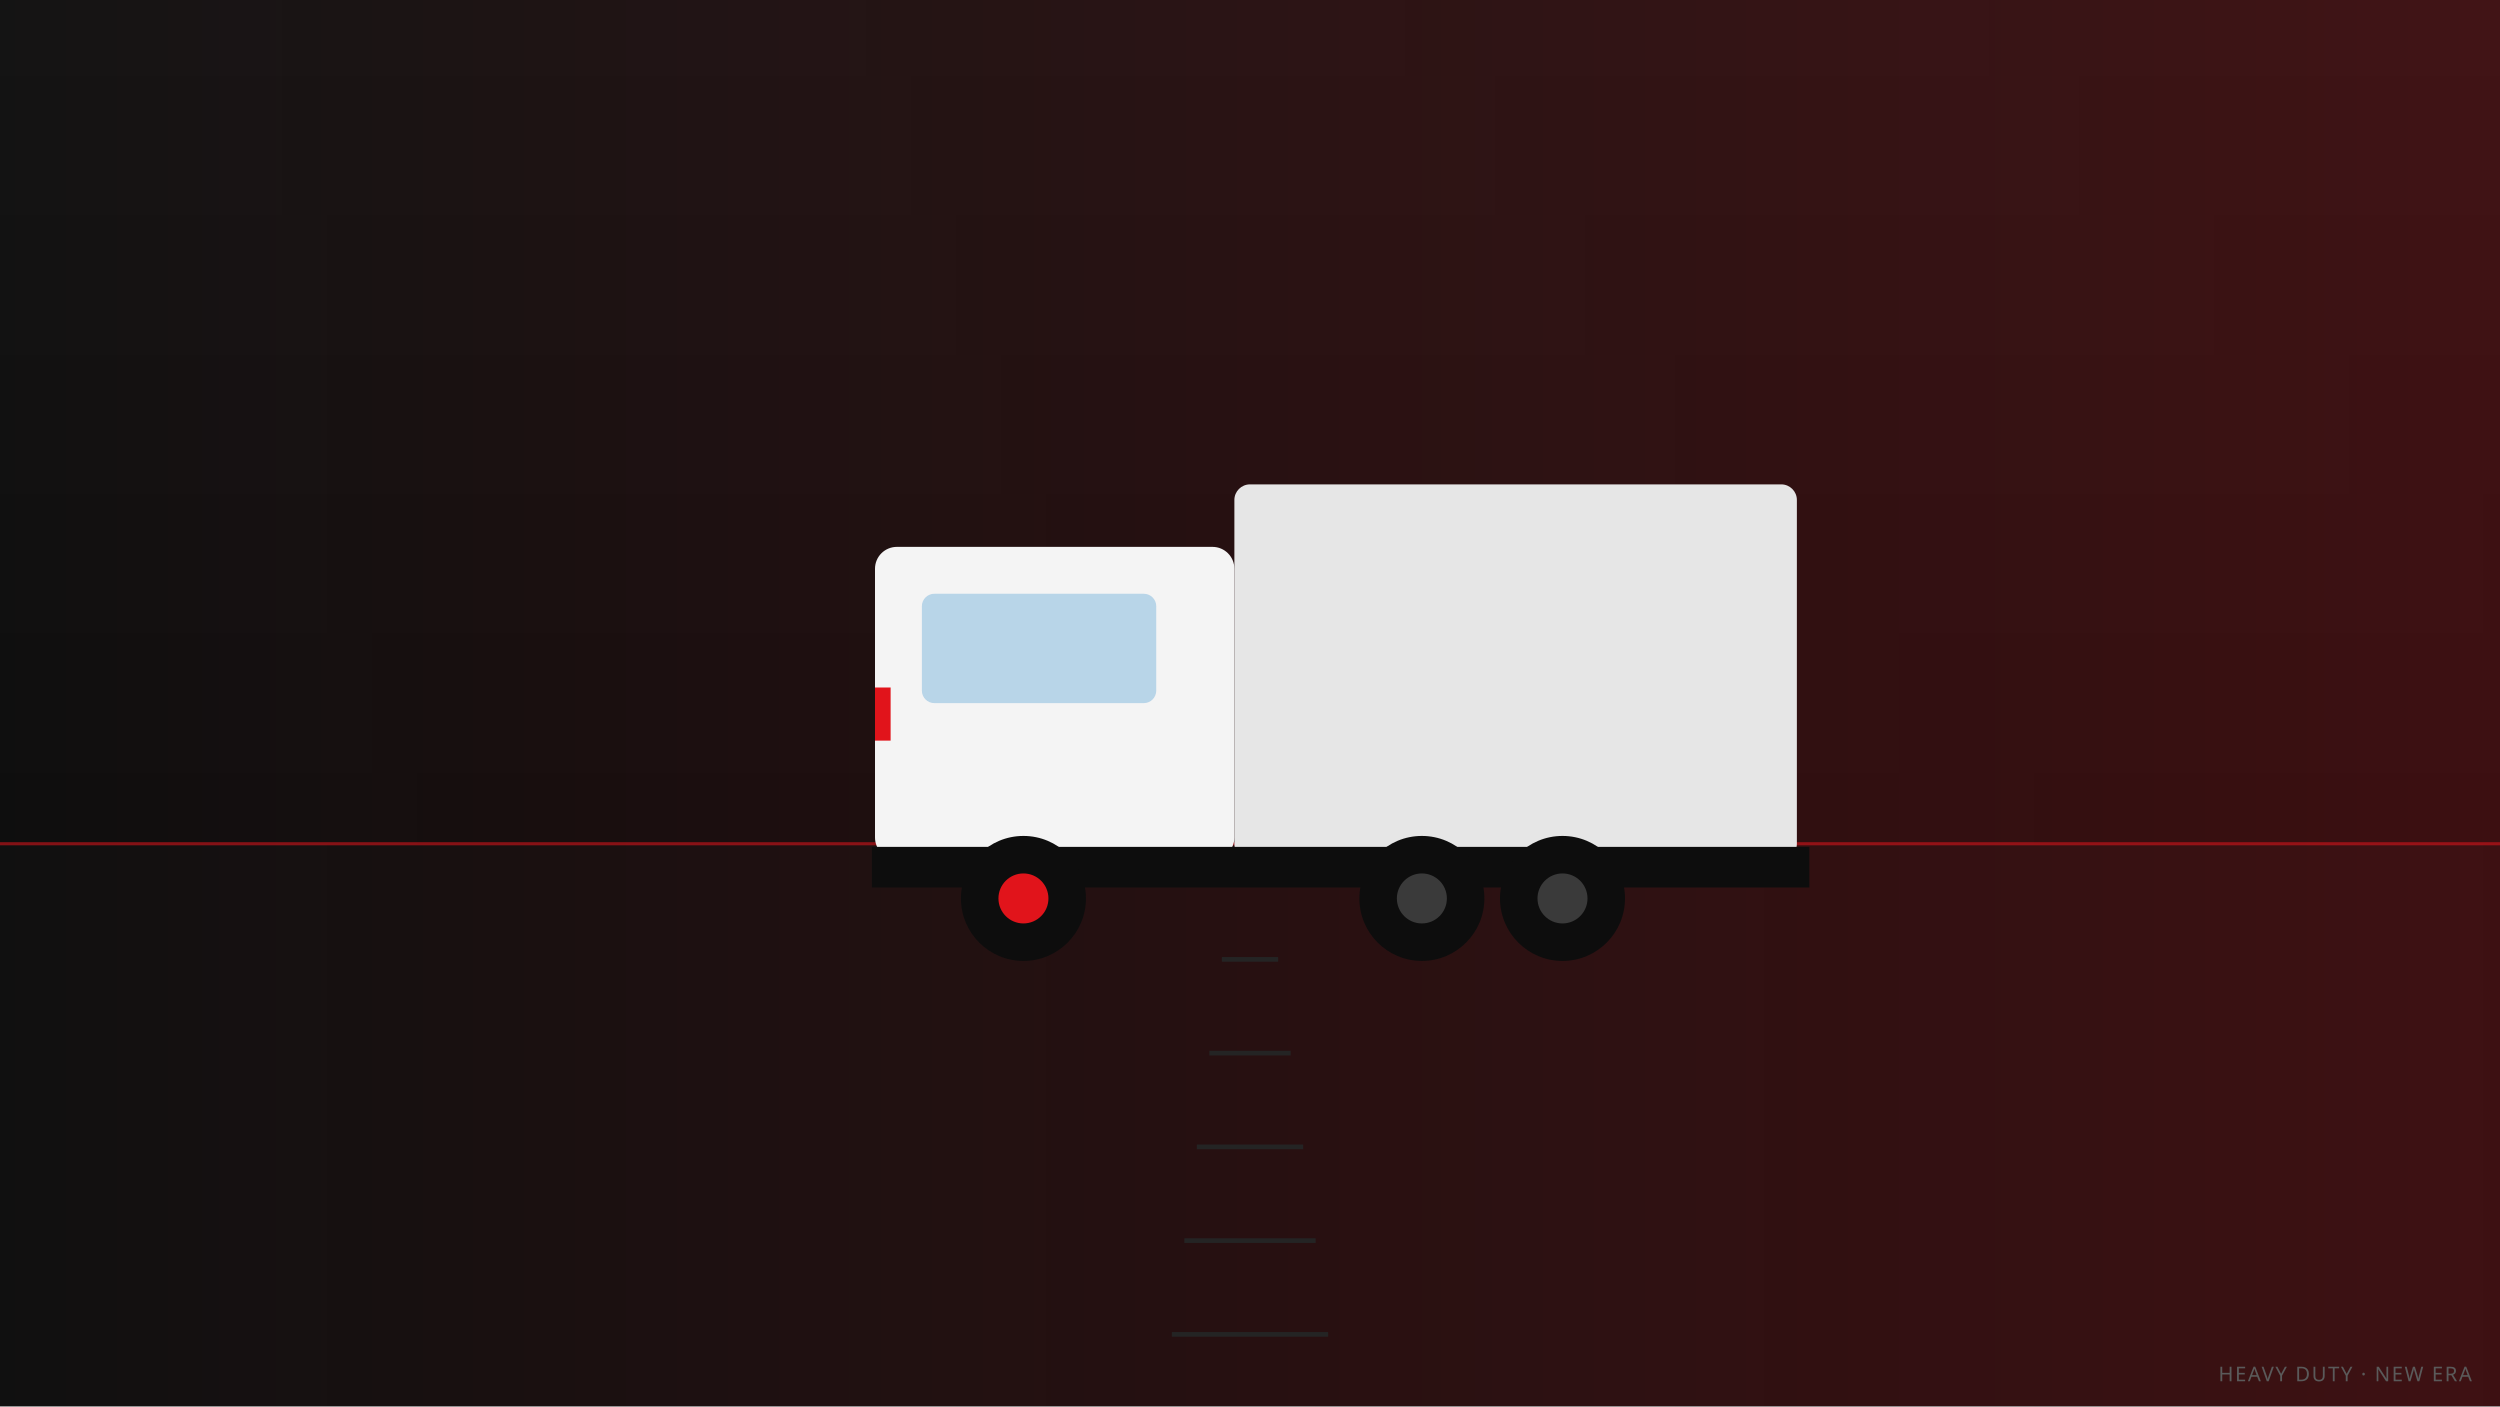
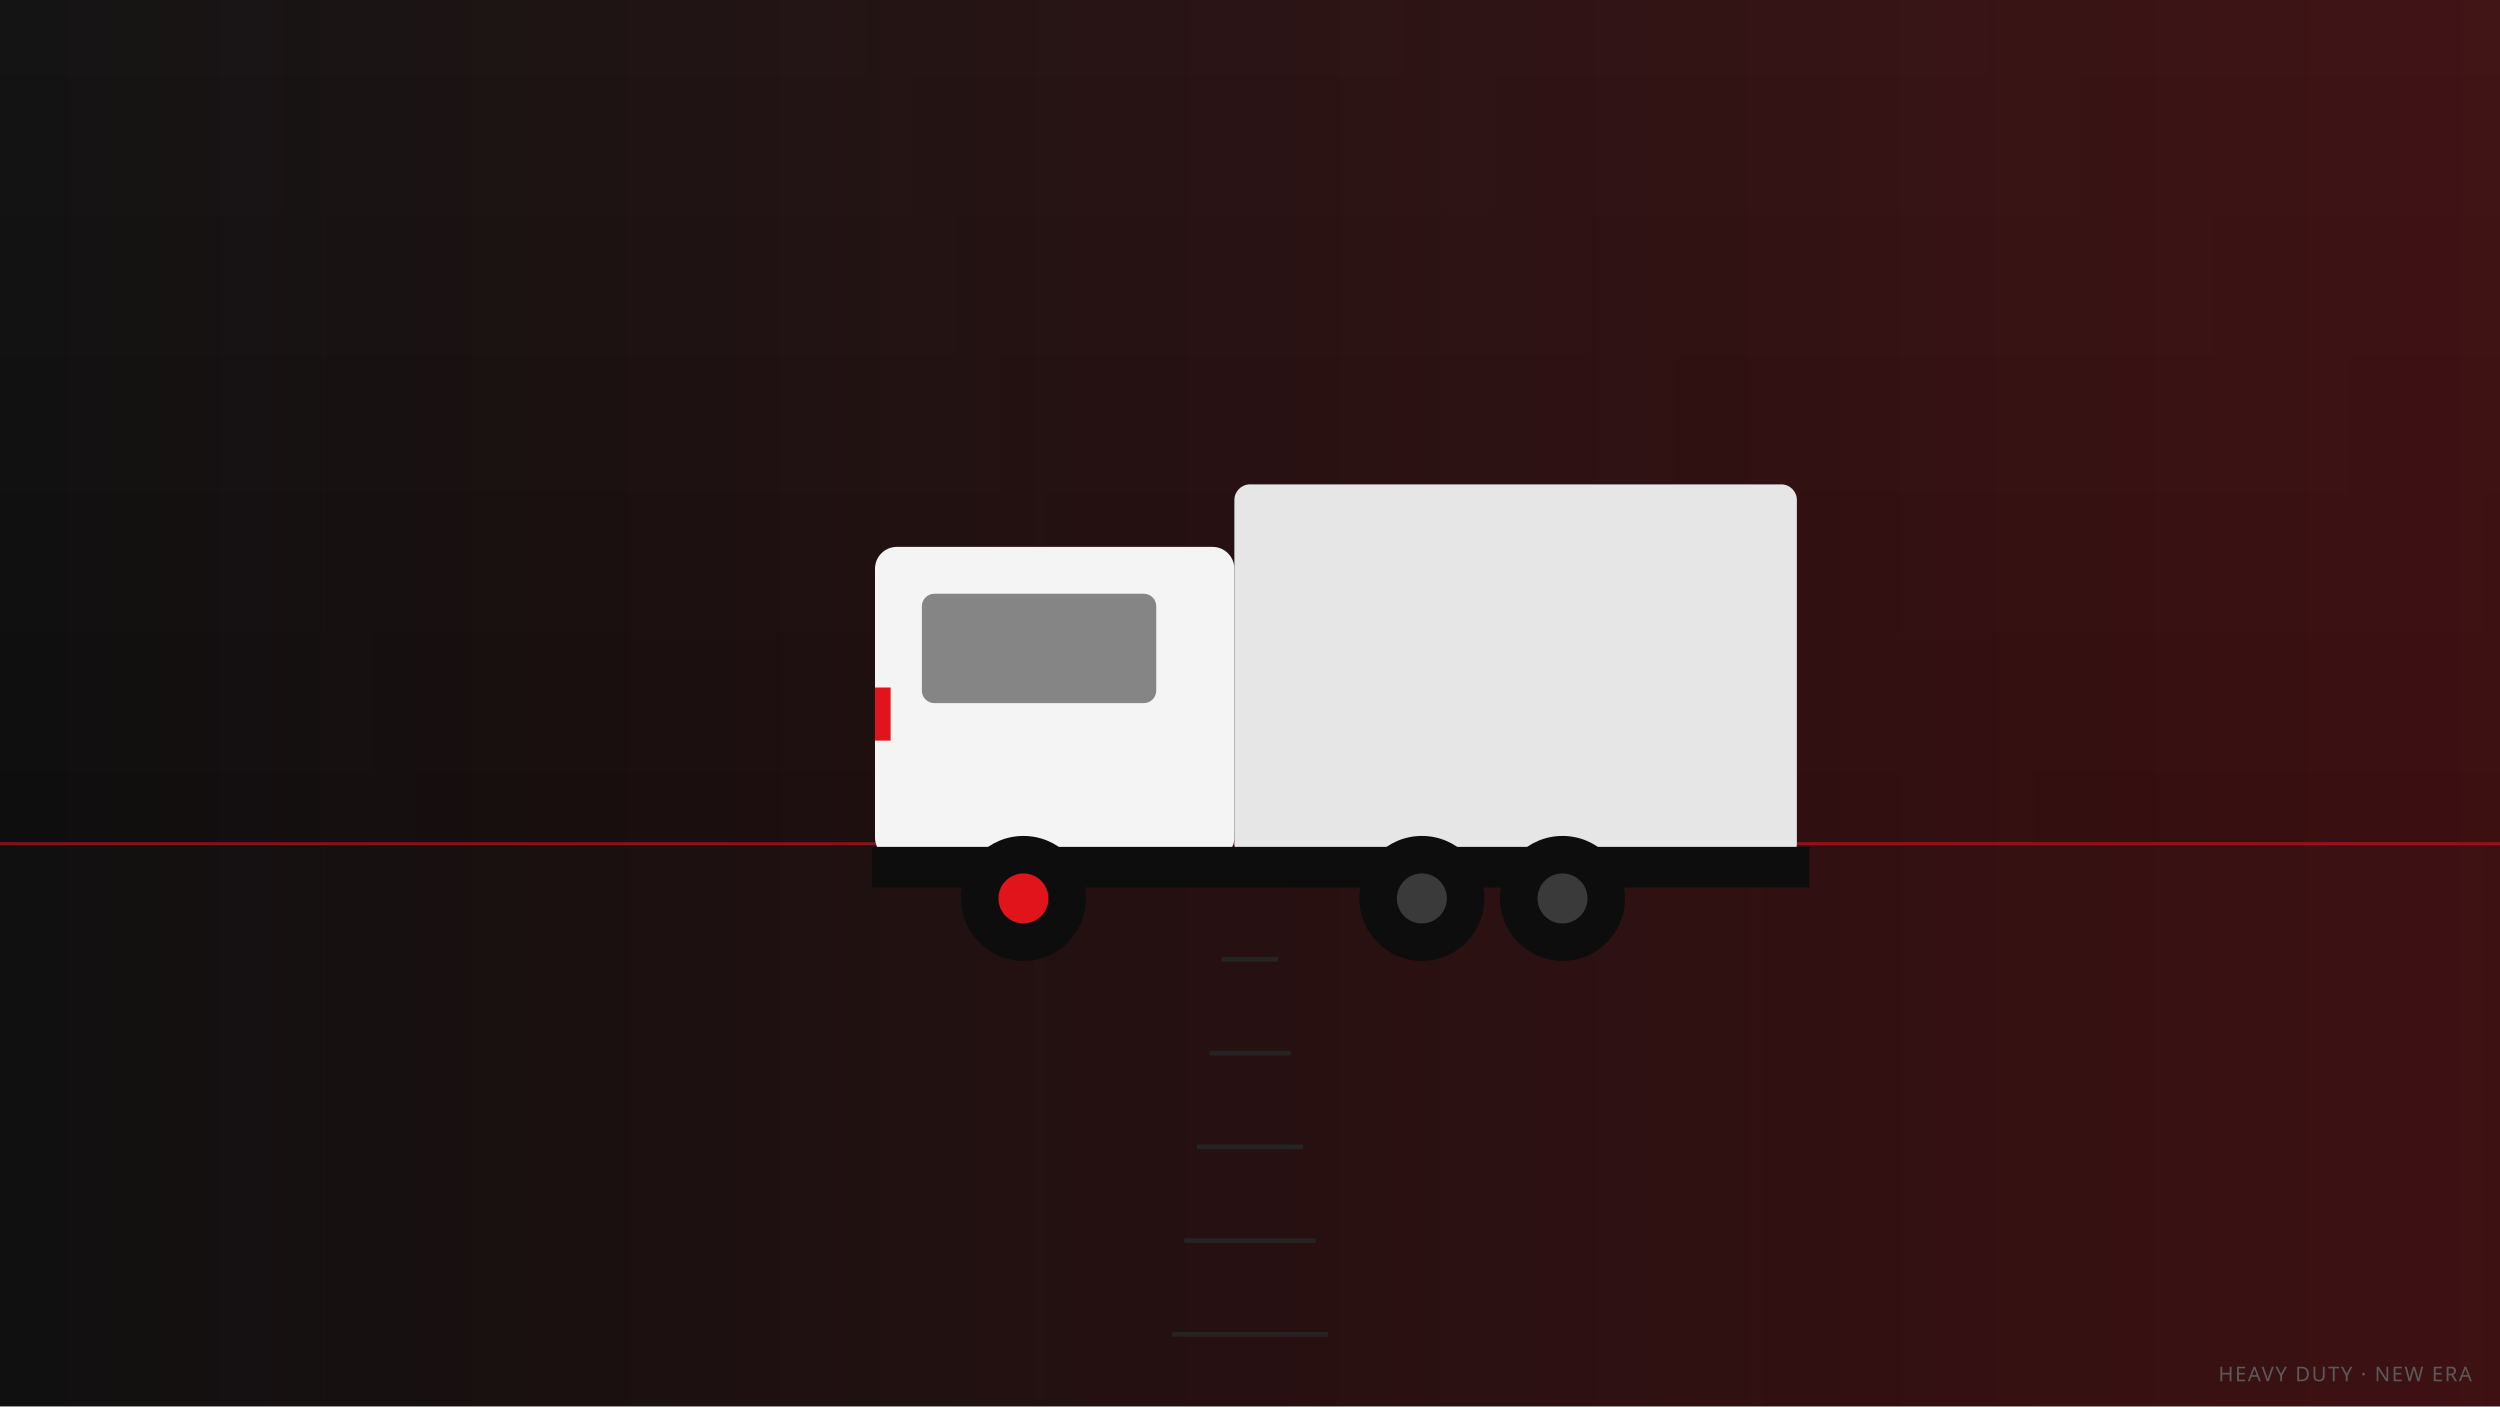
<svg xmlns="http://www.w3.org/2000/svg" viewBox="0 0 1600 900" width="1600" height="900" role="img" aria-label="HEAVY DUTY · NEW ERA">
  <defs>
    <linearGradient id="sky" x1="0" y1="0" x2="0" y2="1">
      <stop offset="0" stop-color="#141414" />
      <stop offset="1" stop-color="#0a0a0a" />
    </linearGradient>
    <linearGradient id="glow" x1="0" y1="0" x2="1" y2="0">
      <stop offset="0" stop-color="#E1141B" stop-opacity="0" />
      <stop offset="1" stop-color="#E1141B" stop-opacity="0.22" />
    </linearGradient>
  </defs>
  <rect width="1600" height="900" fill="url(#sky)" />
  <rect x="0" y="540" width="1600" height="360" fill="#101010" />
  <rect width="1600" height="900" fill="url(#glow)" />
  <line x1="0" y1="540" x2="1600" y2="540" stroke="#E1141B" stroke-width="2" opacity="0.55" />
  <g stroke="#242424" stroke-width="3">
    <line x1="790" y1="554" x2="810" y2="554" />
    <line x1="782" y1="614" x2="818" y2="614" />
    <line x1="774" y1="674" x2="826" y2="674" />
    <line x1="766" y1="734" x2="834" y2="734" />
    <line x1="758" y1="794" x2="842" y2="794" />
    <line x1="750" y1="854" x2="850" y2="854" />
  </g>
  <g transform="translate(800, 540) scale(1.000)">
    <g transform="translate(-360,-250)">
      <rect x="120" y="60" width="230" height="200" rx="14" fill="#f4f4f4" />
-       <rect x="150" y="90" width="150" height="70" rx="8" fill="#8fbfe0" opacity="0.6" />
+       <rect x="150" y="90" width="150" height="70" rx="8" fill="#3a3a3a" opacity="0.6" />
      <rect x="350" y="20" width="360" height="240" rx="10" fill="#e6e6e6" />
      <rect x="118" y="252" width="600" height="26" fill="#0d0d0d" />
      <circle cx="215" cy="285" r="40" fill="#0d0d0d" />
      <circle cx="215" cy="285" r="16" fill="#E1141B" />
      <circle cx="470" cy="285" r="40" fill="#0d0d0d" />
      <circle cx="470" cy="285" r="16" fill="#3a3a3a" />
      <circle cx="560" cy="285" r="40" fill="#0d0d0d" />
      <circle cx="560" cy="285" r="16" fill="#3a3a3a" />
      <rect x="120" y="150" width="10" height="34" fill="#E1141B" />
    </g>
  </g>
  <text x="1582" y="884" text-anchor="end" font-family="Manrope, sans-serif" font-size="13" fill="#5a5a5a" letter-spacing="1">HEAVY DUTY · NEW ERA</text>
</svg>
